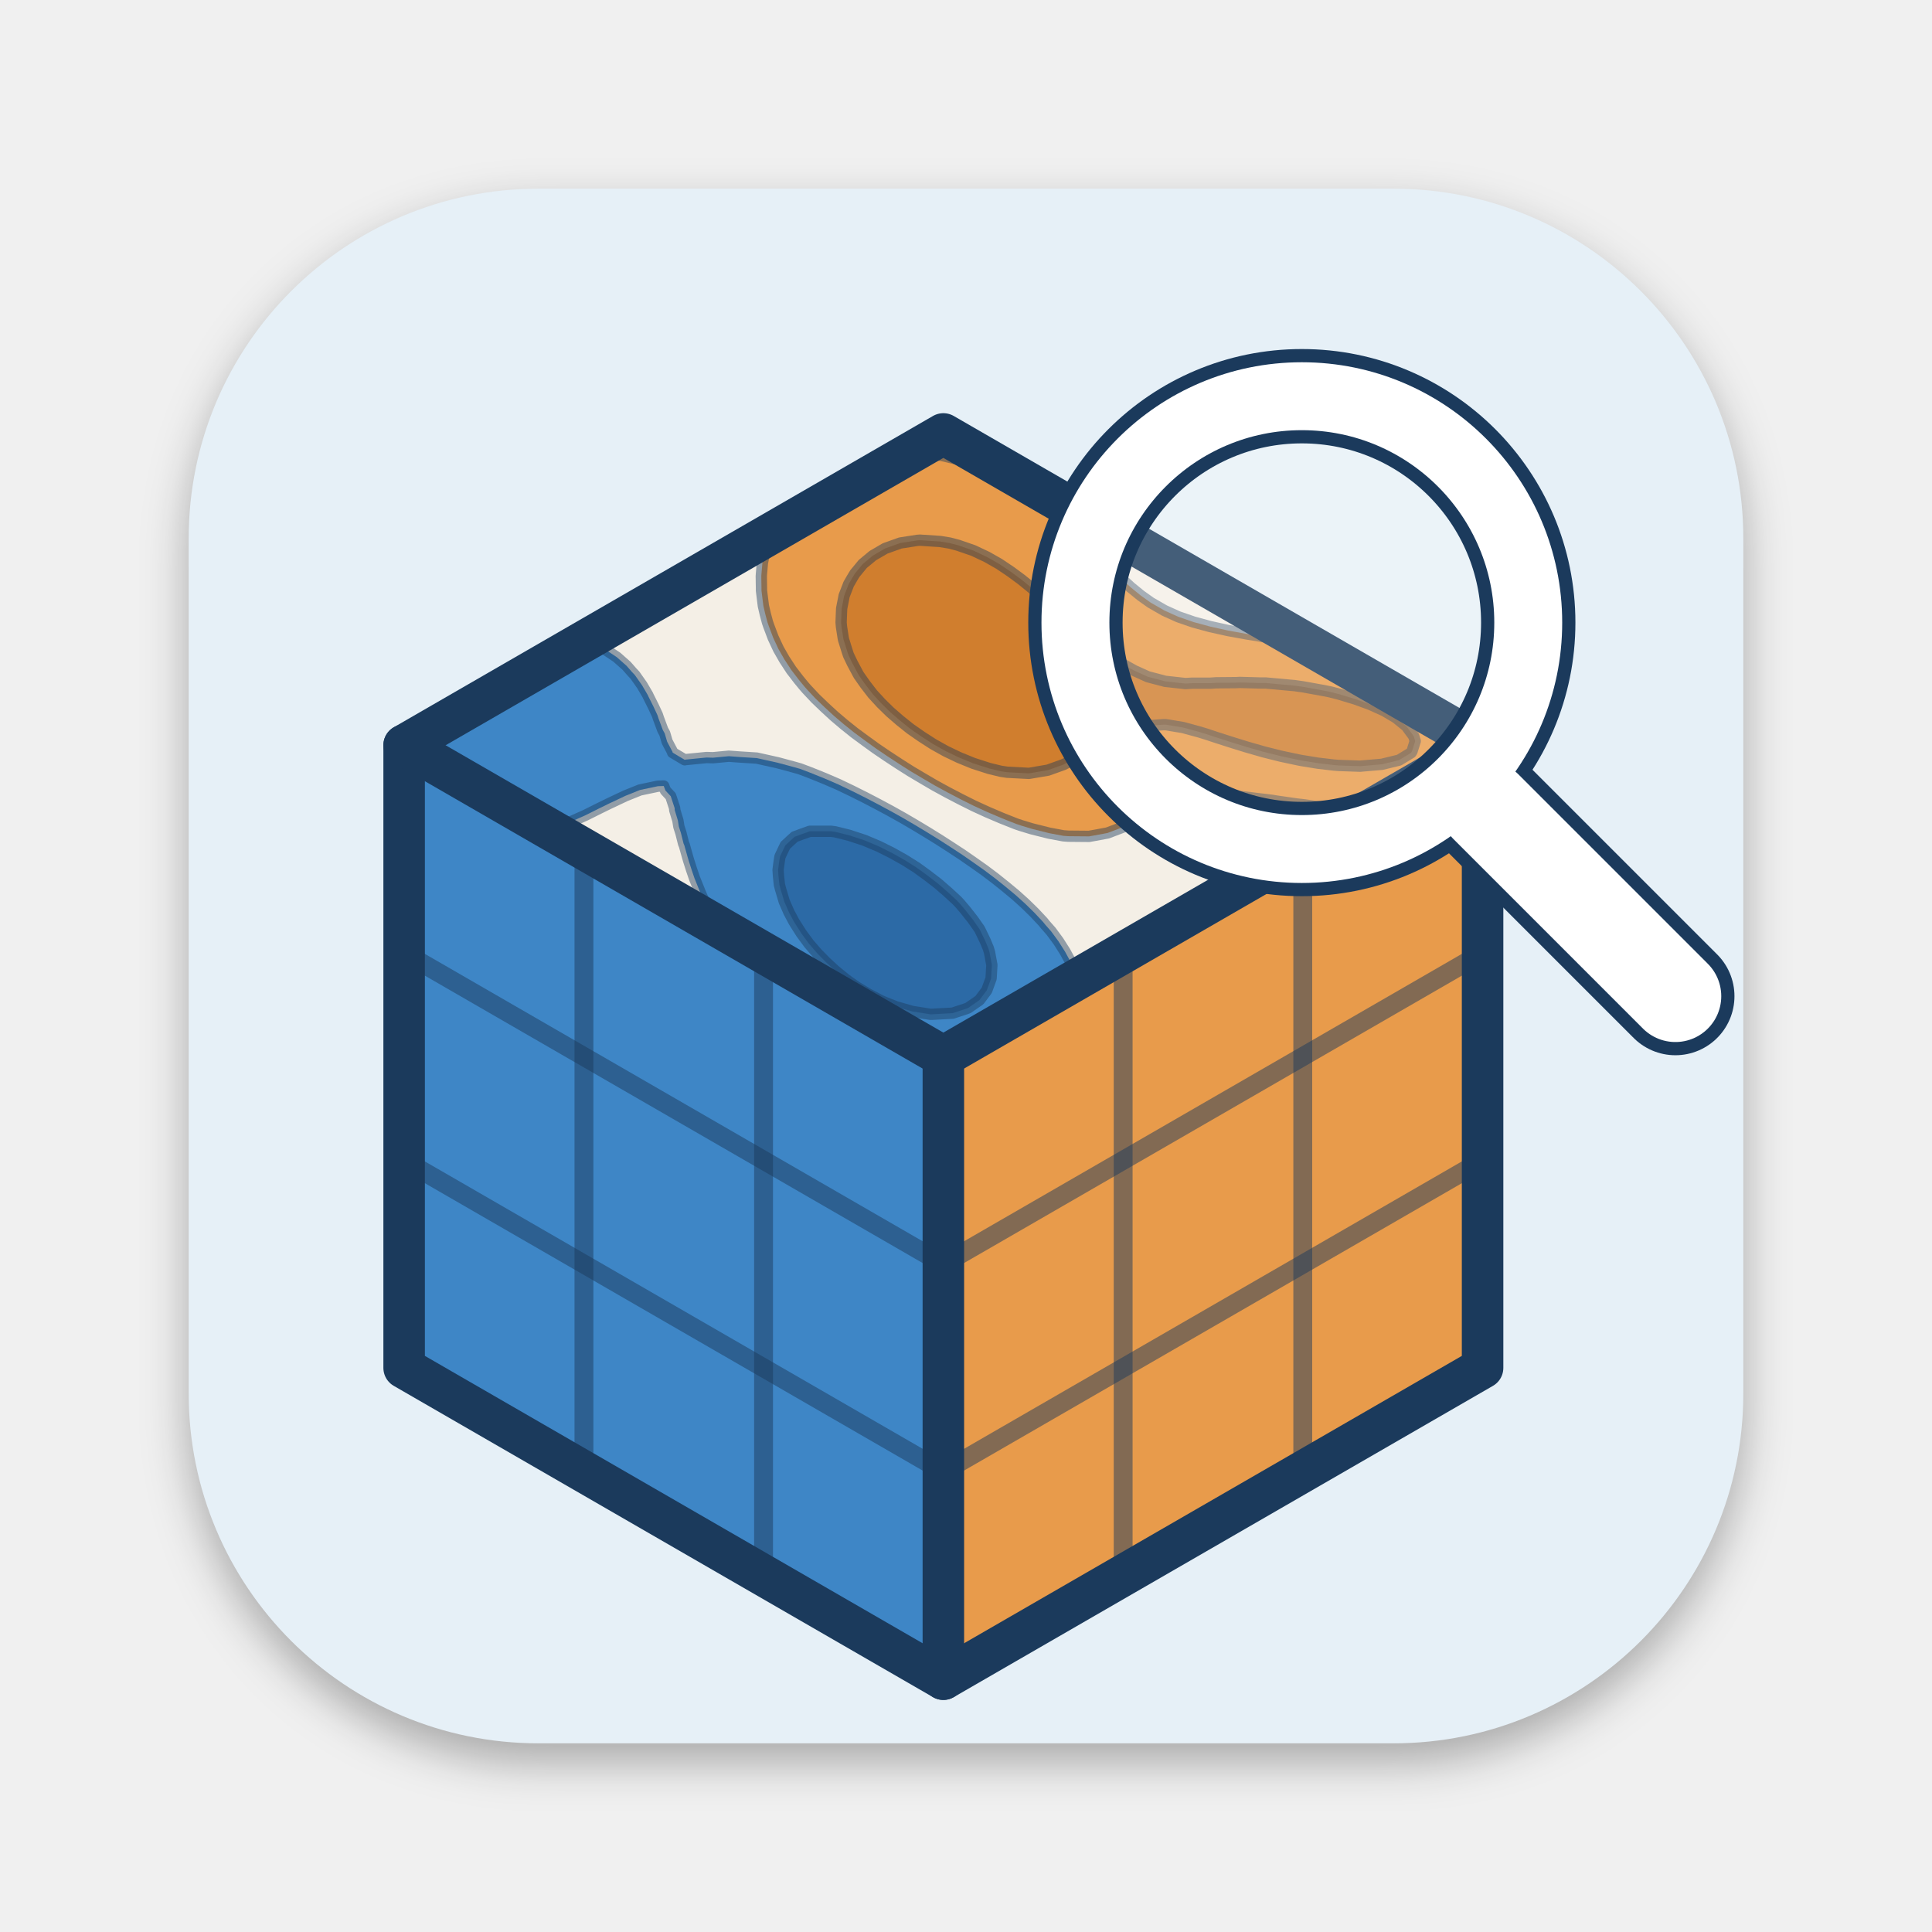
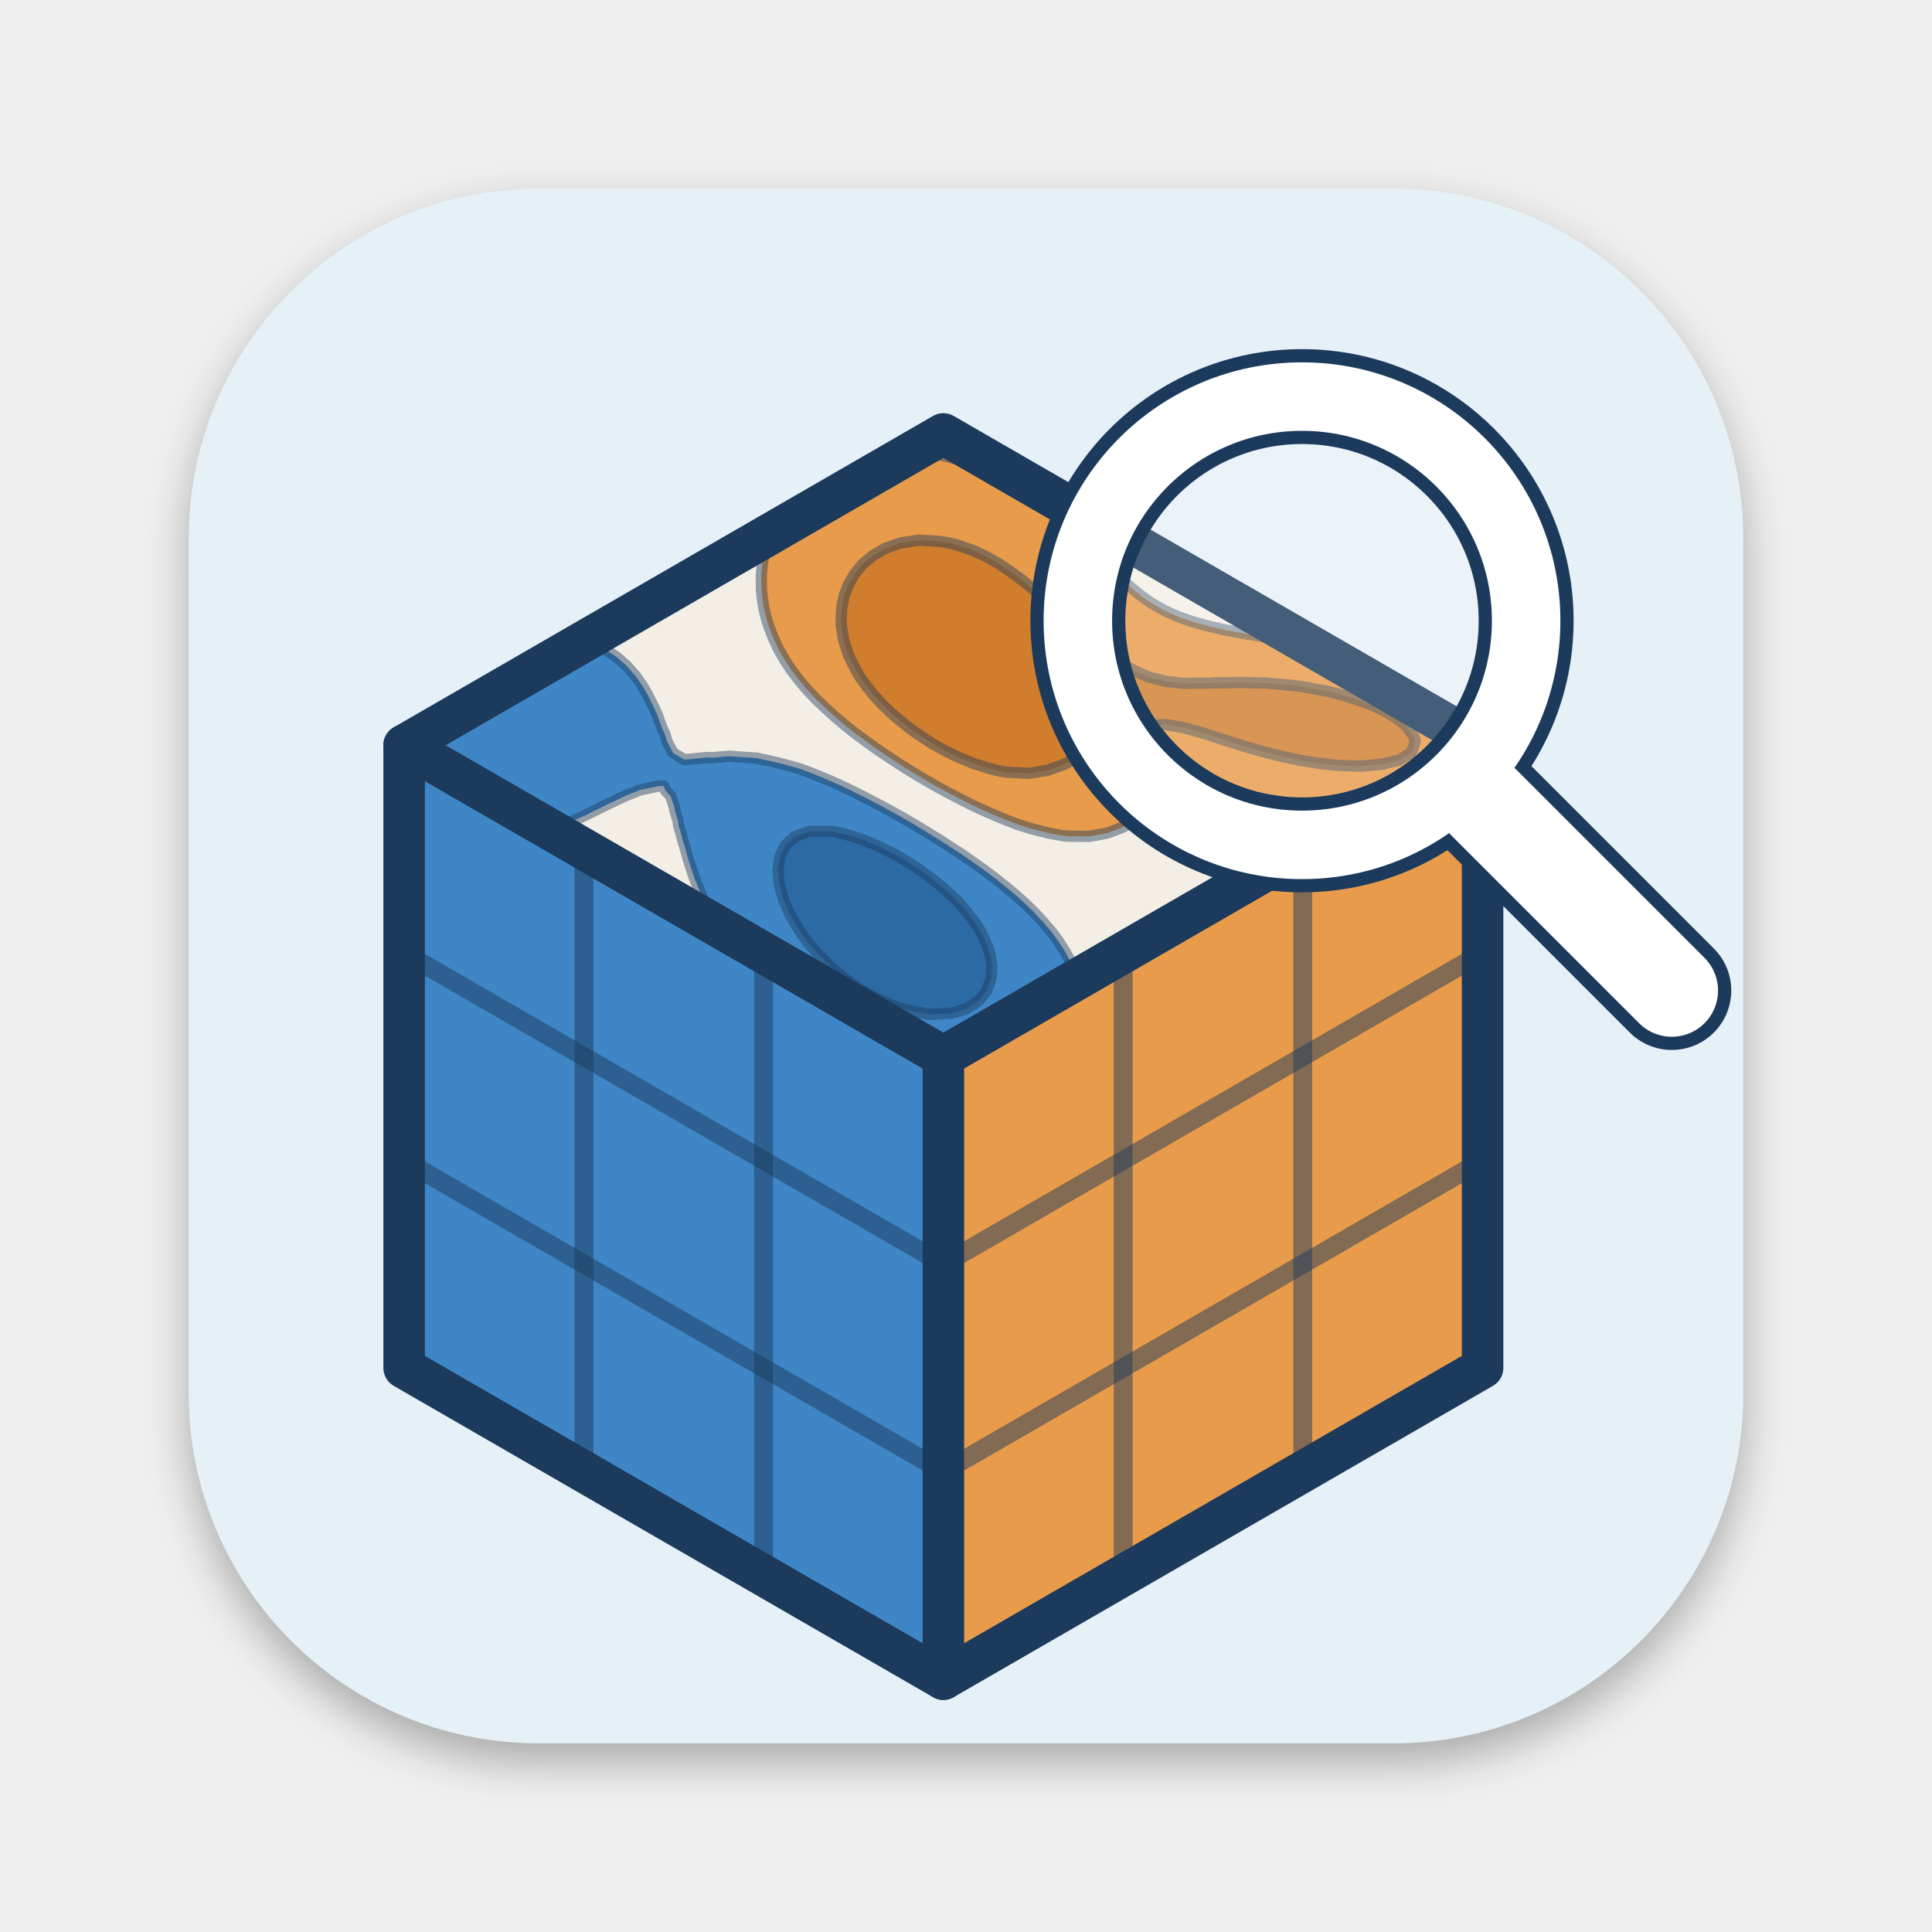
<svg xmlns="http://www.w3.org/2000/svg" width="1024" height="1024" viewBox="0 0 1024 1024">
  <defs>
    <clipPath id="icon-shape">
      <rect x="100.0" y="100.0" width="824" height="824" rx="185.4" />
    </clipPath>
    <filter id="dock-shadow" x="-10%" y="-10%" width="120%" height="130%">
      <feGaussianBlur in="SourceAlpha" stdDeviation="12" />
      <feOffset dy="10" result="b" />
      <feComponentTransfer>
        <feFuncA type="linear" slope="0.3" />
      </feComponentTransfer>
    </filter>
    <clipPath id="top-face">
      <polygon points="500.0,230.0 785.8,395.0 500.0,560.0 214.2,395.0" />
    </clipPath>
  </defs>
  <g id="layer-shadow">
    <rect x="100.0" y="100.0" width="824" height="824" rx="185.4" fill="#000" filter="url(#dock-shadow)" />
  </g>
  <g id="layer-background">
    <rect x="100.0" y="100.0" width="824" height="824" rx="185.4" fill="#E6F0F7" />
  </g>
  <g id="layer-midground">
    <polygon points="214.2,395.0 500.0,560.0 500.0,890.0 214.2,725.0" fill="#3E86C6" />
    <polygon points="500.0,560.0 785.8,395.0 785.8,725.0 500.0,890.0" fill="#E89B4B" />
    <polygon points="500.0,230.0 785.8,395.0 500.0,560.0 214.2,395.0" fill="#F4EFE6" />
    <g clip-path="url(#top-face)">
      <path d="M761.4,360.6 L755.7,358.4 L753.7,357.6 L745.7,354.6 L737.4,351.9 L728.7,349.4 L725.9,348.7 L719.8,347.1 L710.5,344.9 L703.9,343.6 L700.9,342.9 L691.1,341.0 L684.7,340.0 L681.1,339.3 L670.9,337.7 L666.4,336.9 L660.8,336.0 L650.9,334.2 L647.3,333.4 L641.4,332.1 L632.6,329.7 L624.5,326.9 L617.2,323.6 L617.2,323.6 L610.6,319.8 L609.9,319.4 L604.7,315.7 L599.3,311.3 L594.3,306.7 L589.5,302.0 L584.9,297.4 L584.7,297.2 L580.2,292.3 L575.6,287.5 L570.8,282.7 L568.1,280.2 L565.9,278.0 L560.8,273.4 L555.5,269.0 L549.9,264.7 L544.0,260.6 L537.8,256.7 L531.1,253.0 L524.1,249.5 L516.5,246.4 L508.2,243.6 L502.1,242.1 L499.1,241.4 L488.9,239.8 L484.5,239.4 L476.7,239.3 L471.6,239.5 L461.1,240.9 L460.6,241.1 L452.1,243.3 L444.3,246.3 L437.5,249.9 L431.4,253.9 L425.9,258.2 L421.1,263.0 L419.9,264.6 L416.9,268.1 L413.2,273.4 L411.3,277.1 L410.0,279.2 L407.5,285.2 L406.9,287.1 L405.4,291.5 L404.6,295.9 L404.1,298.3 L403.6,304.0 L403.5,305.4 L403.6,311.6 L403.6,313.0 L404.3,318.7 L404.6,321.1 L405.6,325.4 L406.8,329.9 L407.5,331.9 L409.8,338.0 L410.5,339.5 L412.6,344.0 L415.8,349.6 L416.4,350.5 L419.4,355.1 L423.4,360.3 L426.2,363.7 L427.6,365.3 L432.2,370.2 L437.1,374.9 L442.1,379.5 L445.4,382.3 L447.4,384.0 L452.9,388.4 L458.6,392.6 L464.4,396.8 L470.3,400.8 L476.4,404.8 L482.7,408.8 L489.1,412.6 L495.6,416.4 L502.2,420.0 L509.1,423.6 L516.1,427.1 L523.3,430.4 L530.8,433.6 L538.6,436.7 L541.3,437.6 L546.9,439.3 L556.1,441.6 L563.6,443.0 L566.3,443.2 L577.2,443.3 L580.0,442.8 L587.0,441.5 L594.9,438.5 L601.7,434.9 L608.2,431.2 L615.0,427.6 L622.6,424.5 L626.4,423.5 L631.9,422.3 L643.0,421.5 L643.5,421.4 L655.1,422.0 L657.8,422.2 L666.0,423.2 L674.3,424.2 L676.7,424.6 L687.1,426.1 L691.5,426.6 L697.6,427.5 L708.2,428.7 L708.5,428.8 L719.6,429.9 L723.8,430.2 L731.3,430.7 L738.1,430.9 L743.7,431.0 L751.1,430.9 L757.5,430.5 L762.7,430.1 L773.0,428.5 L774.7,428.1 L782.2,426.3 L790.3,423.5 L797.4,420.1 L803.3,416.0 L807.9,411.1 L809.5,408.0 L810.6,405.1 L810.7,399.9 L809.9,397.2 L808.2,393.7 L804.5,388.4 L800.5,384.3 L799.8,383.6 L794.5,379.1 L788.7,375.0 L782.4,371.1 L775.7,367.4 L768.7,363.9 L761.4,360.6 Z" fill="#E89B4B" fill-rule="evenodd" />
      <path d="M761.4,360.6 L755.7,358.4 L753.7,357.6 L745.7,354.6 L737.4,351.9 L728.7,349.4 L725.9,348.7 L719.8,347.1 L710.5,344.9 L703.9,343.6 L700.9,342.9 L691.1,341.0 L684.7,340.0 L681.1,339.3 L670.9,337.7 L666.4,336.9 L660.8,336.0 L650.9,334.2 L647.3,333.4 L641.4,332.1 L632.6,329.7 L624.5,326.9 L617.2,323.6 L617.2,323.6 L610.6,319.8 L609.9,319.4 L604.7,315.7 L599.3,311.3 L594.3,306.7 L589.5,302.0 L584.9,297.4 L584.7,297.2 L580.2,292.3 L575.6,287.5 L570.8,282.7 L568.1,280.2 L565.9,278.0 L560.8,273.4 L555.5,269.0 L549.9,264.7 L544.0,260.6 L537.8,256.7 L531.1,253.0 L524.1,249.5 L516.5,246.4 L508.2,243.6 L502.1,242.1 L499.1,241.4 L488.9,239.8 L484.5,239.4 L476.7,239.3 L471.6,239.5 L461.1,240.9 L460.6,241.1 L452.1,243.3 L444.3,246.3 L437.5,249.9 L431.4,253.9 L425.9,258.2 L421.1,263.0 L419.9,264.6 L416.9,268.1 L413.2,273.4 L411.3,277.1 L410.0,279.2 L407.5,285.2 L406.9,287.1 L405.4,291.5 L404.6,295.9 L404.1,298.3 L403.6,304.0 L403.5,305.4 L403.6,311.6 L403.6,313.0 L404.3,318.7 L404.6,321.1 L405.6,325.4 L406.8,329.9 L407.5,331.9 L409.8,338.0 L410.5,339.5 L412.6,344.0 L415.8,349.6 L416.4,350.5 L419.4,355.1 L423.4,360.3 L426.2,363.7 L427.6,365.3 L432.2,370.2 L437.1,374.9 L442.1,379.5 L445.4,382.3 L447.4,384.0 L452.9,388.4 L458.6,392.6 L464.4,396.8 L470.3,400.8 L476.4,404.8 L482.7,408.8 L489.1,412.6 L495.6,416.4 L502.2,420.0 L509.1,423.6 L516.1,427.1 L523.3,430.4 L530.8,433.6 L538.6,436.7 L541.3,437.6 L546.9,439.3 L556.1,441.6 L563.6,443.0 L566.3,443.2 L577.2,443.3 L580.0,442.8 L587.0,441.5 L594.9,438.5 L601.7,434.9 L608.2,431.2 L615.0,427.6 L622.6,424.5 L626.4,423.5 L631.9,422.3 L643.0,421.5 L643.5,421.4 L655.1,422.0 L657.8,422.2 L666.0,423.2 L674.3,424.2 L676.7,424.6 L687.1,426.1 L691.5,426.6 L697.6,427.5 L708.2,428.7 L708.5,428.8 L719.6,429.9 L723.8,430.2 L731.3,430.7 L738.1,430.9 L743.7,431.0 L751.1,430.9 L757.5,430.5 L762.7,430.1 L773.0,428.5 L774.7,428.1 L782.2,426.3 L790.3,423.5 L797.4,420.1 L803.3,416.0 L807.9,411.1 L809.5,408.0 L810.6,405.1 L810.7,399.9 L809.9,397.2 L808.2,393.7 L804.5,388.4 L800.5,384.3 L799.8,383.6 L794.5,379.1 L788.7,375.0 L782.4,371.1 L775.7,367.4 L768.7,363.9 L761.4,360.6 Z" fill="none" stroke="#1B3A5C" stroke-width="6" stroke-linejoin="round" opacity="0.45" />
      <path d="M709.7,367.9 L705.0,366.7 L700.4,365.8 L690.4,364.0 L686.2,363.4 L679.6,362.8 L670.8,362.0 L667.9,362.0 L657.1,361.7 L655.3,361.8 L644.5,361.9 L641.6,362.1 L631.9,362.1 L628.3,362.3 L617.4,361.1 L616.8,360.9 L608.4,358.7 L601.1,355.4 L594.5,351.7 L588.5,347.7 L582.8,343.4 L577.4,339.0 L574.6,336.6 L572.2,334.5 L567.1,330.0 L562.1,325.3 L557.0,320.7 L552.0,316.1 L551.5,315.7 L546.8,311.6 L541.4,307.2 L535.7,303.0 L529.6,298.9 L523.1,295.2 L515.9,291.8 L507.8,289.0 L503.2,287.8 L498.3,287.0 L487.6,286.3 L486.2,286.4 L477.2,287.8 L469.1,290.7 L462.6,294.5 L457.3,298.9 L453.1,304.0 L451.7,306.3 L449.8,309.6 L447.4,315.8 L447.3,316.4 L446.1,322.5 L446.0,324.7 L445.8,329.9 L446.0,332.2 L446.9,338.0 L447.1,339.0 L449.1,345.4 L449.7,347.2 L451.7,351.4 L454.8,357.2 L455.2,357.9 L458.5,362.6 L462.5,367.8 L465.9,371.5 L467.0,372.7 L471.8,377.4 L477.0,381.9 L482.5,386.3 L488.4,390.4 L494.6,394.4 L501.2,398.1 L508.3,401.5 L515.9,404.6 L524.3,407.3 L530.5,408.8 L533.8,409.3 L545.3,409.9 L546.0,409.8 L555.4,408.2 L563.5,405.3 L570.5,401.9 L577.0,398.1 L583.4,394.3 L590.1,390.6 L597.5,387.4 L598.5,387.0 L606.1,384.8 L616.6,384.1 L617.9,384.1 L627.0,385.6 L635.8,388.0 L639.7,389.2 L644.2,390.7 L652.6,393.4 L661.0,396.0 L668.0,398.0 L669.7,398.5 L678.9,400.8 L688.3,402.8 L689.9,403.1 L698.5,404.5 L707.0,405.5 L709.5,405.7 L721.0,406.1 L721.9,406.0 L732.4,405.1 L739.4,403.4 L741.5,402.9 L747.9,399.0 L748.4,398.2 L750.1,392.8 L749.3,390.2 L745.4,384.9 L740.0,380.5 L733.6,376.7 L726.3,373.4 L718.3,370.5 L709.7,367.9 Z" fill="#D07E2E" fill-rule="evenodd" />
      <path d="M709.7,367.9 L705.0,366.7 L700.4,365.8 L690.4,364.0 L686.2,363.4 L679.6,362.8 L670.8,362.0 L667.9,362.0 L657.1,361.7 L655.3,361.8 L644.5,361.9 L641.6,362.1 L631.9,362.1 L628.3,362.3 L617.4,361.1 L616.8,360.9 L608.4,358.7 L601.1,355.4 L594.5,351.7 L588.5,347.7 L582.8,343.4 L577.4,339.0 L574.6,336.6 L572.2,334.5 L567.1,330.0 L562.1,325.3 L557.0,320.7 L552.0,316.1 L551.5,315.7 L546.8,311.6 L541.4,307.2 L535.7,303.0 L529.6,298.9 L523.1,295.2 L515.9,291.8 L507.8,289.0 L503.2,287.8 L498.3,287.0 L487.6,286.3 L486.2,286.4 L477.2,287.8 L469.1,290.7 L462.6,294.5 L457.3,298.9 L453.1,304.0 L451.7,306.3 L449.8,309.6 L447.4,315.8 L447.3,316.4 L446.1,322.5 L446.0,324.7 L445.8,329.9 L446.0,332.2 L446.9,338.0 L447.1,339.0 L449.1,345.4 L449.7,347.2 L451.7,351.4 L454.8,357.2 L455.2,357.9 L458.5,362.6 L462.5,367.8 L465.9,371.5 L467.0,372.7 L471.8,377.4 L477.0,381.9 L482.5,386.3 L488.4,390.4 L494.6,394.4 L501.2,398.1 L508.3,401.5 L515.9,404.6 L524.3,407.3 L530.5,408.8 L533.8,409.3 L545.3,409.9 L546.0,409.8 L555.4,408.2 L563.5,405.3 L570.5,401.9 L577.0,398.1 L583.4,394.3 L590.1,390.6 L597.5,387.4 L598.5,387.0 L606.1,384.8 L616.6,384.1 L617.9,384.1 L627.0,385.6 L635.8,388.0 L639.7,389.2 L644.2,390.7 L652.6,393.4 L661.0,396.0 L668.0,398.0 L669.7,398.5 L678.9,400.8 L688.3,402.8 L689.9,403.1 L698.5,404.5 L707.0,405.5 L709.5,405.7 L721.0,406.1 L721.9,406.0 L732.4,405.1 L739.4,403.4 L741.5,402.9 L747.9,399.0 L748.4,398.2 L750.1,392.8 L749.3,390.2 L745.4,384.9 L740.0,380.5 L733.6,376.7 L726.3,373.4 L718.3,370.5 L709.7,367.9 Z" fill="none" stroke="#1B3A5C" stroke-width="6" stroke-linejoin="round" opacity="0.45" />
      <path d="M304.7,338.6 L304.6,338.6 L293.0,337.8 L290.5,338.0 L280.2,339.6 L273.8,341.4 L271.6,342.1 L264.1,345.3 L257.3,348.9 L251.2,352.8 L245.6,357.1 L244.0,358.6 L240.5,361.7 L235.9,366.6 L231.9,371.8 L230.5,373.9 L228.3,377.2 L225.2,383.0 L224.4,385.0 L222.7,389.0 L221.2,394.3 L220.9,395.5 L219.8,402.4 L219.8,402.6 L219.8,409.9 L219.8,410.1 L221.0,417.0 L221.6,418.5 L223.5,423.0 L227.2,428.4 L229.0,430.3 L231.9,433.2 L237.7,437.4 L244.7,440.9 L250.9,442.9 L253.2,443.5 L264.1,444.7 L267.0,444.7 L277.8,443.4 L280.5,442.8 L286.9,441.2 L295.2,438.4 L302.9,435.4 L310.3,432.1 L317.3,428.6 L322.8,425.9 L324.3,425.2 L331.5,421.8 L339.2,418.7 L348.7,416.7 L351.8,416.6 L352.7,419.0 L355.5,422.0 L357.6,428.4 L357.6,429.3 L359.3,434.9 L359.8,438.1 L360.9,441.5 L362.3,447.1 L362.7,448.0 L364.5,454.4 L365.0,456.1 L366.5,460.8 L368.1,465.5 L368.7,467.0 L371.2,473.2 L372.1,475.3 L373.8,479.2 L376.7,485.0 L377.1,485.7 L379.8,490.7 L383.2,496.3 L383.6,497.0 L386.6,501.8 L390.4,507.1 L392.3,509.5 L394.4,512.4 L398.5,517.5 L403.0,522.5 L404.6,524.1 L407.6,527.3 L412.4,532.0 L417.5,536.6 L422.9,541.0 L428.4,545.3 L428.8,545.7 L434.1,549.6 L440.1,553.6 L446.3,557.6 L452.8,561.4 L459.5,565.0 L466.6,568.4 L473.8,571.6 L474.0,571.7 L481.8,574.7 L490.3,577.3 L499.4,579.5 L500.9,579.8 L511.0,580.4 L514.8,580.3 L525.5,578.9 L527.4,578.4 L534.4,576.5 L542.2,573.5 L549.1,570.0 L555.2,566.0 L560.5,561.5 L565.0,556.7 L565.1,556.6 L568.9,551.3 L571.7,545.4 L571.8,545.3 L573.4,538.9 L573.6,536.7 L573.6,531.5 L573.4,529.3 L572.3,523.2 L572.1,522.5 L570.1,516.2 L569.3,514.0 L567.6,510.1 L564.5,504.4 L563.8,503.3 L561.0,498.9 L557.1,493.6 L554.1,490.2 L552.8,488.6 L548.2,483.7 L543.4,479.0 L538.3,474.4 L534.8,471.5 L533.0,470.0 L527.5,465.6 L521.8,461.3 L516.0,457.2 L510.1,453.1 L504.0,449.1 L497.8,445.1 L491.5,441.2 L485.2,437.4 L478.7,433.6 L472.1,429.9 L465.4,426.3 L458.5,422.7 L451.5,419.2 L444.4,415.8 L437.0,412.6 L429.3,409.5 L424.0,407.5 L421.2,406.7 L412.3,404.3 L402.9,402.2 L401.1,401.8 L391.6,401.2 L386.3,400.8 L377.9,401.6 L374.5,401.5 L363.4,402.6 L362.9,402.7 L356.5,398.9 L356.5,398.6 L353.6,393.1 L352.3,388.7 L351.3,386.9 L349.0,380.7 L348.4,378.9 L346.4,374.6 L343.5,368.8 L343.4,368.5 L340.3,363.2 L336.5,357.8 L334.9,356.1 L332.1,352.9 L326.9,348.3 L320.9,344.3 L313.6,341.0 L304.7,338.6 Z" fill="#3E86C6" fill-rule="evenodd" />
      <path d="M304.7,338.6 L304.6,338.6 L293.0,337.8 L290.5,338.0 L280.2,339.6 L273.8,341.4 L271.6,342.1 L264.1,345.3 L257.3,348.9 L251.2,352.8 L245.6,357.1 L244.0,358.6 L240.5,361.7 L235.9,366.6 L231.9,371.8 L230.5,373.9 L228.3,377.2 L225.2,383.0 L224.4,385.0 L222.7,389.0 L221.2,394.3 L220.9,395.5 L219.8,402.4 L219.8,402.6 L219.8,409.9 L219.8,410.1 L221.0,417.0 L221.6,418.5 L223.5,423.0 L227.2,428.4 L229.0,430.3 L231.9,433.2 L237.7,437.4 L244.7,440.9 L250.9,442.9 L253.2,443.5 L264.1,444.7 L267.0,444.7 L277.8,443.4 L280.5,442.8 L286.9,441.2 L295.2,438.4 L302.9,435.4 L310.3,432.1 L317.3,428.6 L322.8,425.9 L324.3,425.2 L331.5,421.8 L339.2,418.7 L348.7,416.7 L351.8,416.6 L352.7,419.0 L355.5,422.0 L357.6,428.4 L357.6,429.3 L359.3,434.9 L359.8,438.1 L360.9,441.5 L362.3,447.1 L362.7,448.0 L364.5,454.4 L365.0,456.1 L366.5,460.8 L368.1,465.5 L368.7,467.0 L371.2,473.2 L372.1,475.3 L373.8,479.2 L376.7,485.0 L377.1,485.7 L379.8,490.7 L383.2,496.3 L383.6,497.0 L386.6,501.8 L390.4,507.1 L392.3,509.5 L394.4,512.4 L398.5,517.5 L403.0,522.5 L404.6,524.1 L407.6,527.3 L412.4,532.0 L417.5,536.6 L422.9,541.0 L428.4,545.3 L428.8,545.7 L434.1,549.6 L440.1,553.6 L446.3,557.6 L452.8,561.4 L459.5,565.0 L466.6,568.4 L473.8,571.6 L474.0,571.7 L481.8,574.7 L490.3,577.3 L499.4,579.5 L500.9,579.8 L511.0,580.4 L514.8,580.3 L525.5,578.9 L527.4,578.4 L534.4,576.5 L542.2,573.5 L549.1,570.0 L555.2,566.0 L560.5,561.5 L565.0,556.7 L565.1,556.6 L568.9,551.3 L571.7,545.4 L571.8,545.3 L573.4,538.9 L573.6,536.7 L573.6,531.5 L573.4,529.3 L572.3,523.2 L572.1,522.5 L570.1,516.2 L569.3,514.0 L567.6,510.1 L564.5,504.4 L563.8,503.3 L561.0,498.9 L557.1,493.6 L554.1,490.2 L552.8,488.6 L548.2,483.7 L543.4,479.0 L538.3,474.4 L534.8,471.5 L533.0,470.0 L527.5,465.6 L521.8,461.3 L516.0,457.2 L510.1,453.1 L504.0,449.1 L497.8,445.1 L491.5,441.2 L485.2,437.4 L478.7,433.6 L472.1,429.9 L465.4,426.3 L458.5,422.7 L451.5,419.2 L444.4,415.8 L437.0,412.6 L429.3,409.5 L424.0,407.5 L421.2,406.7 L412.3,404.3 L402.9,402.2 L401.1,401.8 L391.6,401.2 L386.3,400.8 L377.9,401.6 L374.5,401.5 L363.4,402.6 L362.9,402.7 L356.5,398.9 L356.5,398.6 L353.6,393.1 L352.3,388.7 L351.3,386.9 L349.0,380.7 L348.4,378.9 L346.4,374.6 L343.5,368.8 L343.4,368.5 L340.3,363.2 L336.5,357.8 L334.9,356.1 L332.1,352.9 L326.9,348.3 L320.9,344.3 L313.6,341.0 L304.7,338.6 Z" fill="none" stroke="#1B3A5C" stroke-width="6" stroke-linejoin="round" opacity="0.45" />
      <path d="M450.0,442.7 L442.7,440.9 L440.5,440.6 L429.2,440.6 L425.0,442.1 L421.2,443.5 L419.1,445.4 L416.2,448.1 L413.4,454.0 L413.0,456.5 L412.4,461.0 L412.6,464.2 L413.1,468.9 L413.7,471.2 L415.6,477.6 L415.7,477.9 L418.2,483.6 L420.7,488.3 L421.3,489.3 L424.8,494.8 L428.7,500.1 L429.3,500.8 L433.0,505.1 L437.7,509.9 L442.7,514.5 L448.1,518.9 L450.0,520.3 L454.0,523.1 L460.3,526.9 L467.2,530.5 L469.1,531.3 L474.9,533.6 L483.6,536.1 L493.1,537.6 L493.9,537.6 L504.9,537.0 L512.2,534.6 L513.2,534.2 L514.9,533.0 L519.1,530.1 L523.0,524.9 L524.9,519.7 L525.3,518.6 L525.7,511.7 L525.7,511.4 L524.5,504.9 L523.9,502.8 L522.2,498.7 L519.4,492.9 L519.2,492.5 L515.7,487.5 L511.6,482.3 L508.8,479.0 L507.2,477.3 L502.2,472.7 L497.0,468.2 L491.4,463.9 L485.6,459.7 L479.4,455.8 L472.8,452.1 L465.8,448.6 L458.2,445.4 L450.0,442.7 Z" fill="#2C6AA6" fill-rule="evenodd" />
      <path d="M450.0,442.7 L442.7,440.9 L440.5,440.6 L429.2,440.6 L425.0,442.1 L421.2,443.5 L419.1,445.4 L416.2,448.1 L413.4,454.0 L413.0,456.5 L412.4,461.0 L412.6,464.2 L413.1,468.9 L413.7,471.2 L415.6,477.6 L415.7,477.9 L418.2,483.6 L420.7,488.3 L421.3,489.3 L424.8,494.8 L428.7,500.1 L429.3,500.8 L433.0,505.1 L437.7,509.9 L442.7,514.5 L448.1,518.9 L450.0,520.3 L454.0,523.1 L460.3,526.9 L467.2,530.5 L469.1,531.3 L474.9,533.6 L483.6,536.1 L493.1,537.6 L493.9,537.6 L504.9,537.0 L512.2,534.6 L513.2,534.2 L514.9,533.0 L519.1,530.1 L523.0,524.9 L524.9,519.7 L525.3,518.6 L525.7,511.7 L525.7,511.4 L524.5,504.9 L523.9,502.8 L522.2,498.7 L519.4,492.9 L519.2,492.5 L515.7,487.5 L511.6,482.3 L508.8,479.0 L507.2,477.3 L502.2,472.7 L497.0,468.2 L491.4,463.9 L485.6,459.7 L479.4,455.8 L472.8,452.1 L465.8,448.6 L458.2,445.4 L450.0,442.7 Z" fill="none" stroke="#1B3A5C" stroke-width="6" stroke-linejoin="round" opacity="0.45" />
    </g>
-     <line x1="309.5" y1="450.0" x2="309.5" y2="780.0" stroke="#1B3A5C" stroke-width="10" stroke-linecap="round" opacity="0.5" />
-     <line x1="214.2" y1="505.0" x2="500.0" y2="670.0" stroke="#1B3A5C" stroke-width="10" stroke-linecap="round" opacity="0.5" />
-     <line x1="404.7" y1="505.0" x2="404.7" y2="835.0" stroke="#1B3A5C" stroke-width="10" stroke-linecap="round" opacity="0.5" />
-     <line x1="214.2" y1="615.0" x2="500.0" y2="780.0" stroke="#1B3A5C" stroke-width="10" stroke-linecap="round" opacity="0.5" />
-     <line x1="595.3" y1="505.0" x2="595.3" y2="835.0" stroke="#1B3A5C" stroke-width="10" stroke-linecap="round" opacity="0.5" />
-     <line x1="500.0" y1="670.0" x2="785.8" y2="505.0" stroke="#1B3A5C" stroke-width="10" stroke-linecap="round" opacity="0.5" />
-     <line x1="690.5" y1="450.0" x2="690.5" y2="780.0" stroke="#1B3A5C" stroke-width="10" stroke-linecap="round" opacity="0.5" />
-     <line x1="500.0" y1="780.0" x2="785.8" y2="615.0" stroke="#1B3A5C" stroke-width="10" stroke-linecap="round" opacity="0.5" />
-     <polygon points="500.0,230.0 785.8,395.0 785.8,725.0 500.0,890.0 214.2,725.0 214.2,395.0" fill="none" stroke="#1B3A5C" stroke-width="22" stroke-linejoin="round" />
-     <line x1="214.2" y1="395.0" x2="500.0" y2="560.0" stroke="#1B3A5C" stroke-width="22" stroke-linecap="round" />
-     <line x1="500.0" y1="560.0" x2="785.8" y2="395.0" stroke="#1B3A5C" stroke-width="22" stroke-linecap="round" />
-     <line x1="500.0" y1="560.0" x2="500.0" y2="890.0" stroke="#1B3A5C" stroke-width="22" stroke-linecap="round" />
+     <line x1="309.5" y1="450.0" x2="309.5" y2="780.0" stroke="#1B3A5C" stroke-width="10.0" stroke-linecap="round" opacity="0.5" />
+     <line x1="214.2" y1="505.0" x2="500.0" y2="670.0" stroke="#1B3A5C" stroke-width="10.0" stroke-linecap="round" opacity="0.5" />
+     <line x1="404.7" y1="505.0" x2="404.7" y2="835.0" stroke="#1B3A5C" stroke-width="10.0" stroke-linecap="round" opacity="0.5" />
+     <line x1="214.2" y1="615.0" x2="500.0" y2="780.0" stroke="#1B3A5C" stroke-width="10.0" stroke-linecap="round" opacity="0.5" />
+     <line x1="595.3" y1="505.0" x2="595.3" y2="835.0" stroke="#1B3A5C" stroke-width="10.0" stroke-linecap="round" opacity="0.5" />
+     <line x1="500.0" y1="670.0" x2="785.8" y2="505.0" stroke="#1B3A5C" stroke-width="10.0" stroke-linecap="round" opacity="0.5" />
+     <line x1="690.5" y1="450.0" x2="690.5" y2="780.0" stroke="#1B3A5C" stroke-width="10.0" stroke-linecap="round" opacity="0.5" />
+     <line x1="500.0" y1="780.0" x2="785.8" y2="615.0" stroke="#1B3A5C" stroke-width="10.0" stroke-linecap="round" opacity="0.5" />
+     <polygon points="500.0,230.0 785.8,395.0 785.8,725.0 500.0,890.0 214.2,725.0 214.2,395.0" fill="none" stroke="#1B3A5C" stroke-width="22.0" stroke-linejoin="round" />
+     <line x1="214.2" y1="395.0" x2="500.0" y2="560.0" stroke="#1B3A5C" stroke-width="22.0" stroke-linecap="round" />
+     <line x1="500.0" y1="560.0" x2="785.8" y2="395.0" stroke="#1B3A5C" stroke-width="22.0" stroke-linecap="round" />
+     <line x1="500.0" y1="560.0" x2="500.0" y2="890.0" stroke="#1B3A5C" stroke-width="22.0" stroke-linecap="round" />
  </g>
  <g id="layer-foreground">
-     <circle cx="690" cy="330" r="120" fill="rgba(255,255,255,0.18)" />
-     <line x1="787.6" y1="427.6" x2="888.0" y2="528.0" stroke="#1B3A5C" stroke-width="62.6" stroke-linecap="round" />
-     <circle cx="690" cy="330" r="120" fill="none" stroke="#1B3A5C" stroke-width="50" />
-     <line x1="787.6" y1="427.6" x2="888.0" y2="528.0" stroke="#FFFFFF" stroke-width="48.6" stroke-linecap="round" />
-     <circle cx="690" cy="330" r="120" fill="none" stroke="#FFFFFF" stroke-width="36" />
+     <circle cx="690.088" cy="329.0" r="118.8" fill="rgba(255,255,255,0.18)" />
+     <line x1="786.9" y1="425.8" x2="886.1" y2="525.0" stroke="#1B3A5C" stroke-width="63.005" stroke-linecap="round" />
+     <circle cx="690.088" cy="329.0" r="118.8" fill="none" stroke="#1B3A5C" stroke-width="50.3" />
+     <line x1="786.9" y1="425.8" x2="886.1" y2="525.0" stroke="#FFFFFF" stroke-width="49.005" stroke-linecap="round" />
+     <circle cx="690.088" cy="329.0" r="118.8" fill="none" stroke="#FFFFFF" stroke-width="36.3" />
  </g>
</svg>
